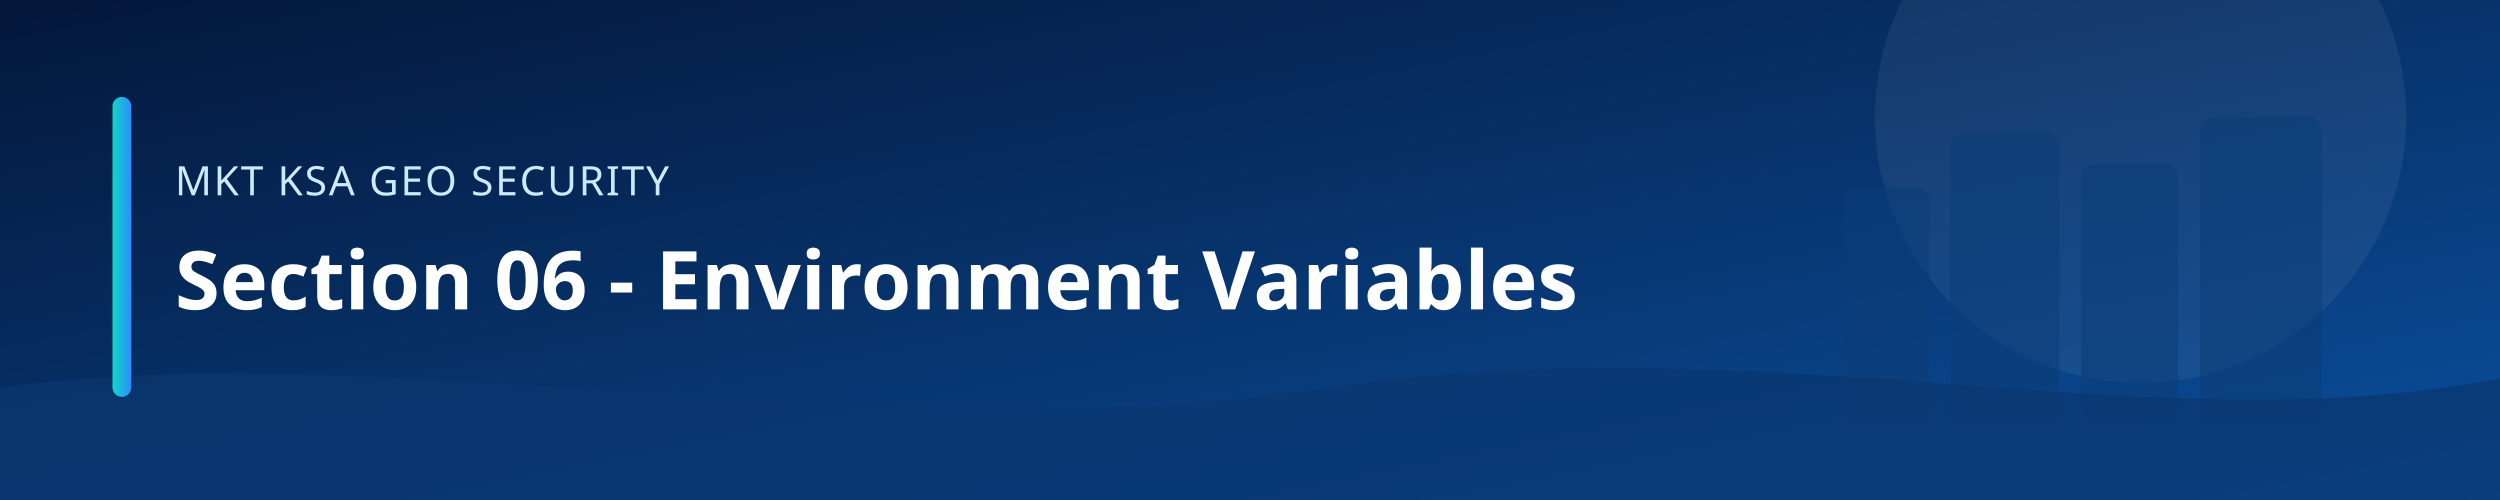
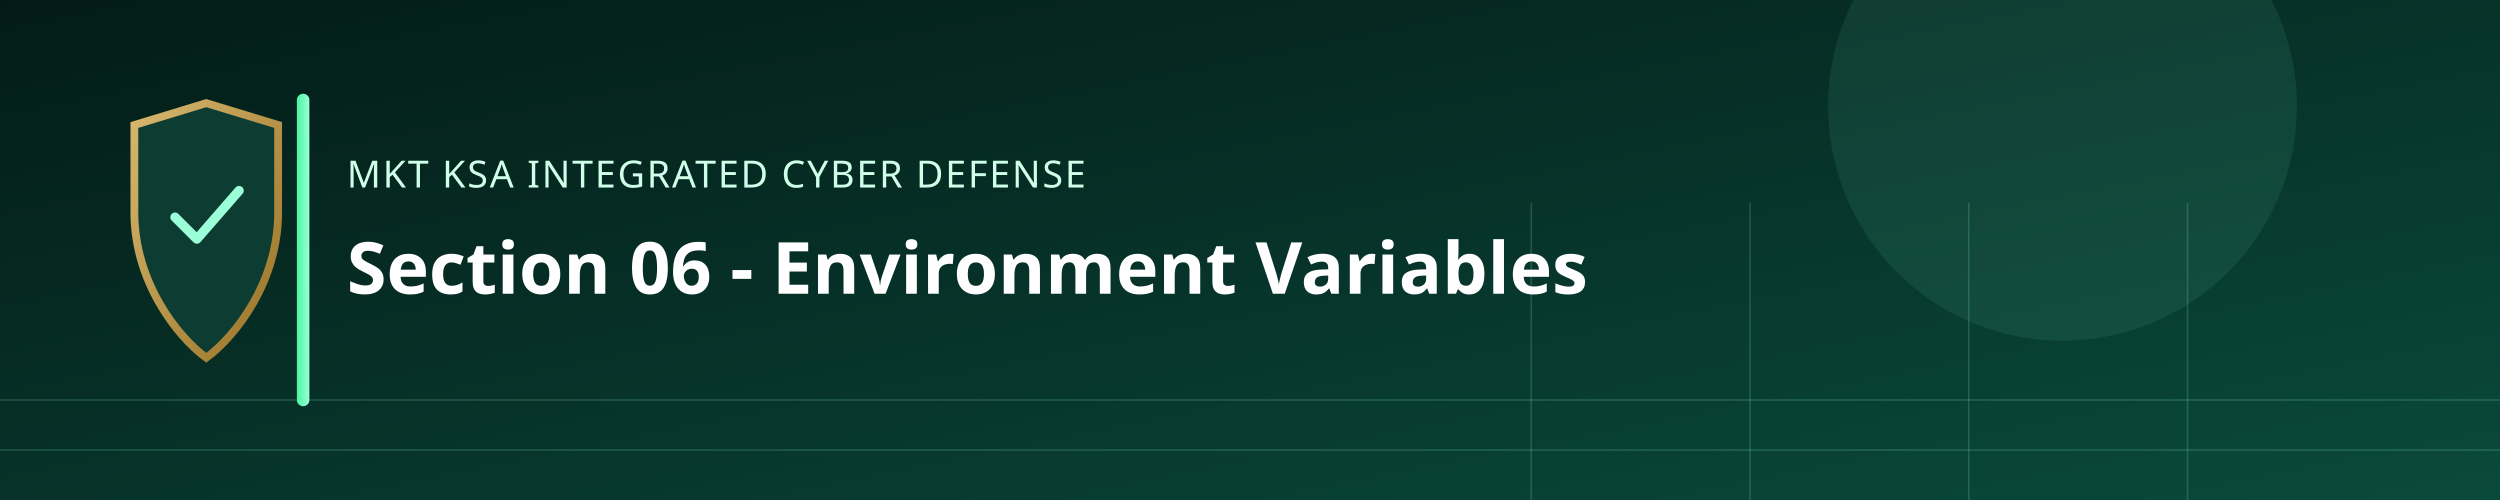
<svg xmlns="http://www.w3.org/2000/svg" width="1600" height="320" viewBox="0 0 1600 320" role="img" aria-label="Section 06 - Environment Variables banner">
  <defs>
    <linearGradient id="bg" x1="0" y1="0" x2="1" y2="1">
-       <stop offset="0%" stop-color="#04173a" />
-       <stop offset="100%" stop-color="#0a4f9d" />
+       <stop offset="0%" stop-color="#031b16" />
+       <stop offset="100%" stop-color="#0a4a3c" />
    </linearGradient>
-     <linearGradient id="line" x1="0" y1="0" x2="1" y2="0">
-       <stop offset="0%" stop-color="#10d6c5" />
-       <stop offset="100%" stop-color="#2e8fff" />
+     <linearGradient id="neon" x1="0" y1="0" x2="1" y2="0">
+       <stop offset="0%" stop-color="#49f7a0" />
+       <stop offset="100%" stop-color="#9bffd7" />
+     </linearGradient>
+     <linearGradient id="gold" x1="0" y1="0" x2="1" y2="1">
+       <stop offset="0%" stop-color="#d7b76f" />
+       <stop offset="100%" stop-color="#987225" />
    </linearGradient>
  </defs>
  <rect width="1600" height="320" fill="url(#bg)" />
-   <circle cx="1370" cy="75" r="170" fill="#ffffff" fill-opacity="0.06" />
-   <g fill="#0c3c77" fill-opacity="0.55">
-     <rect x="1180" y="120" width="55" height="150" rx="8" />
-     <rect x="1248" y="85" width="70" height="185" rx="8" />
-     <rect x="1332" y="105" width="62" height="165" rx="8" />
-     <rect x="1408" y="75" width="78" height="195" rx="8" />
+   <circle cx="1320" cy="68" r="150" fill="#90ffd8" fill-opacity="0.08" />
+   <g stroke="#8bffcf" stroke-opacity="0.18" stroke-width="1" fill="none">
+     <path d="M0 256 L1600 256" />
+     <path d="M0 288 L1600 288" />
+     <path d="M980 130 L980 320" />
+     <path d="M1120 130 L1120 320" />
+     <path d="M1260 130 L1260 320" />
+     <path d="M1400 130 L1400 320" />
  </g>
-   <path d="M0 248 C 250 214, 560 292, 850 248 C 1130 206, 1380 286, 1600 242 L1600 320 L0 320 Z" fill="#0b376f" fill-opacity="0.7" />
-   <rect x="72" y="62" width="12" height="192" rx="6" fill="url(#line)" />
-   <text x="112" y="125" fill="#cdeafd" font-size="26" font-family="Segoe UI, Tahoma, sans-serif" letter-spacing="1.2">MKT KSA GEO SECURITY</text>
-   <text x="112" y="198" fill="#ffffff" font-size="52" font-family="Segoe UI, Tahoma, sans-serif" font-weight="700">Section 06 - Environment Variables</text>
+   <g transform="translate(70,56)">
+     <path d="M62 10 L108 24 V80 C108 124 81 159 62 173 C43 159 16 124 16 80 V24 Z" fill="#0c3c32" stroke="url(#gold)" stroke-width="5" />
+     <path d="M42 83 L56 97 L83 66" fill="none" stroke="#9bffd7" stroke-width="6" stroke-linecap="round" stroke-linejoin="round" />
+   </g>
+   <rect x="190" y="60" width="8" height="200" rx="4" fill="url(#neon)" />
+   <text x="222" y="120" fill="#cfffe9" font-size="24" font-family="Segoe UI, Tahoma, sans-serif" letter-spacing="1.2">MKT KSA INTEGRATED CYBER DEFENSE</text>
+   <text x="222" y="188" fill="#ffffff" font-size="46" font-family="Segoe UI, Tahoma, sans-serif" font-weight="700">Section 06 - Environment Variables</text>
</svg>
